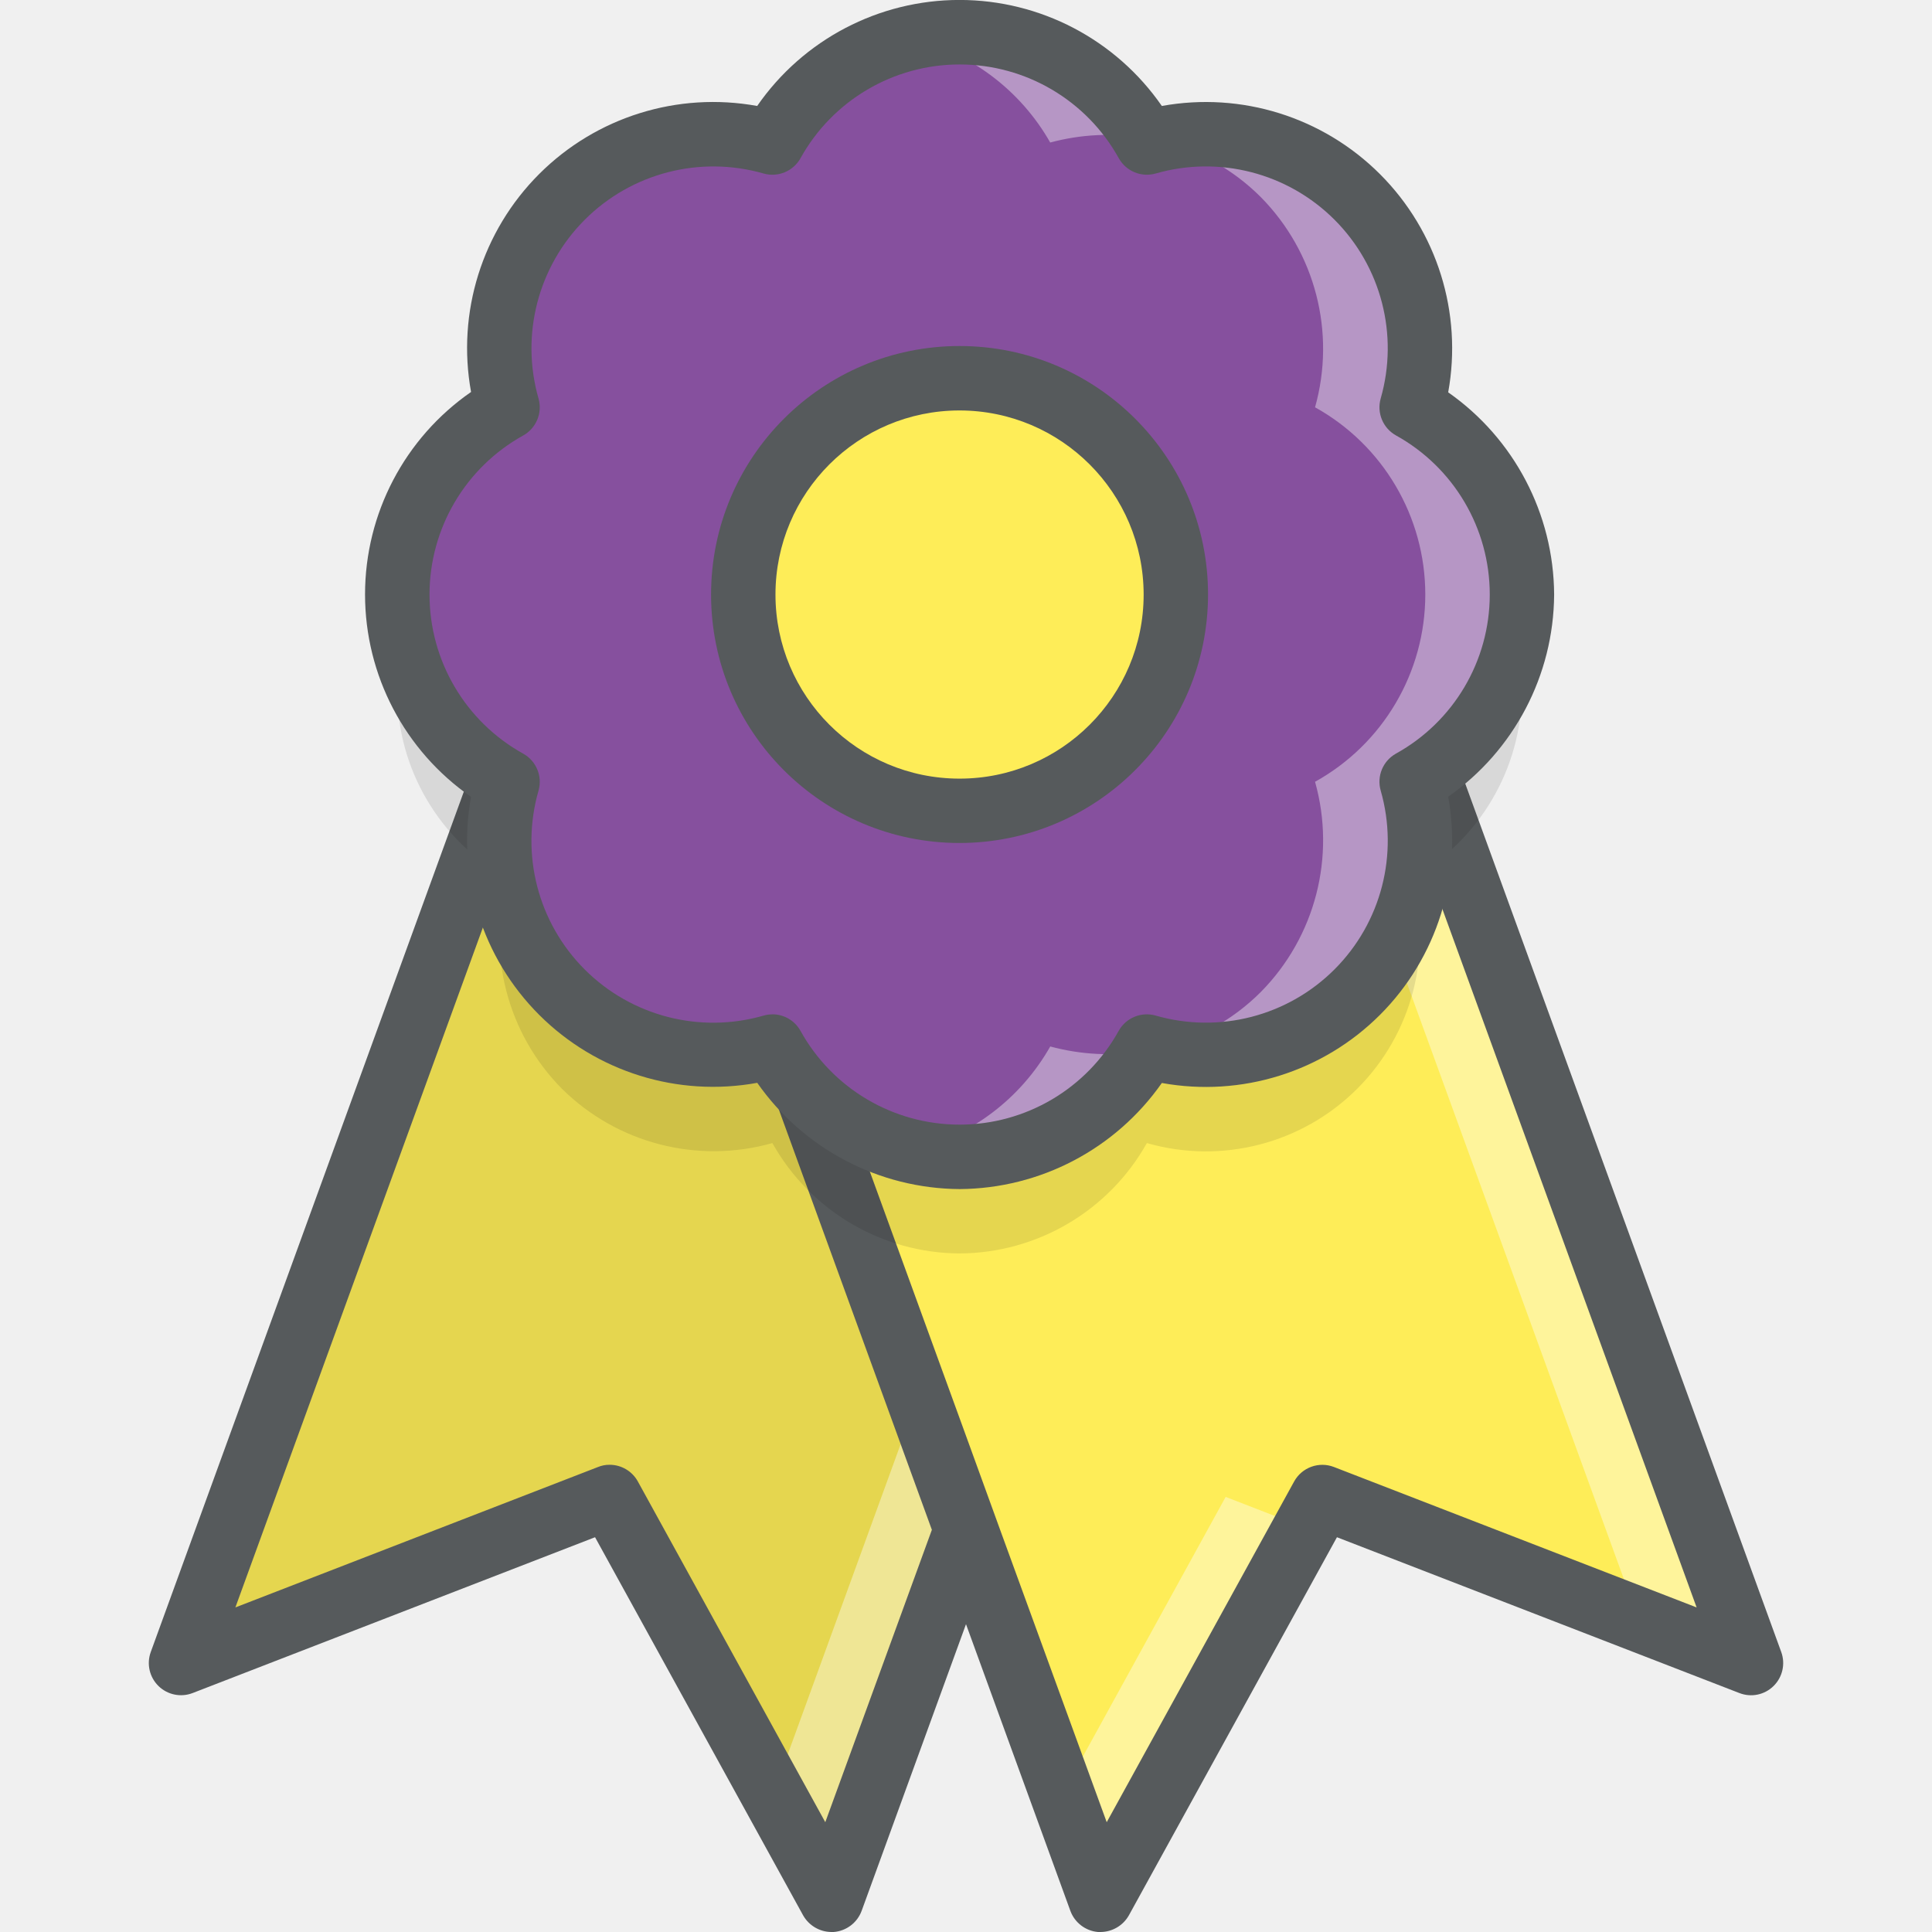
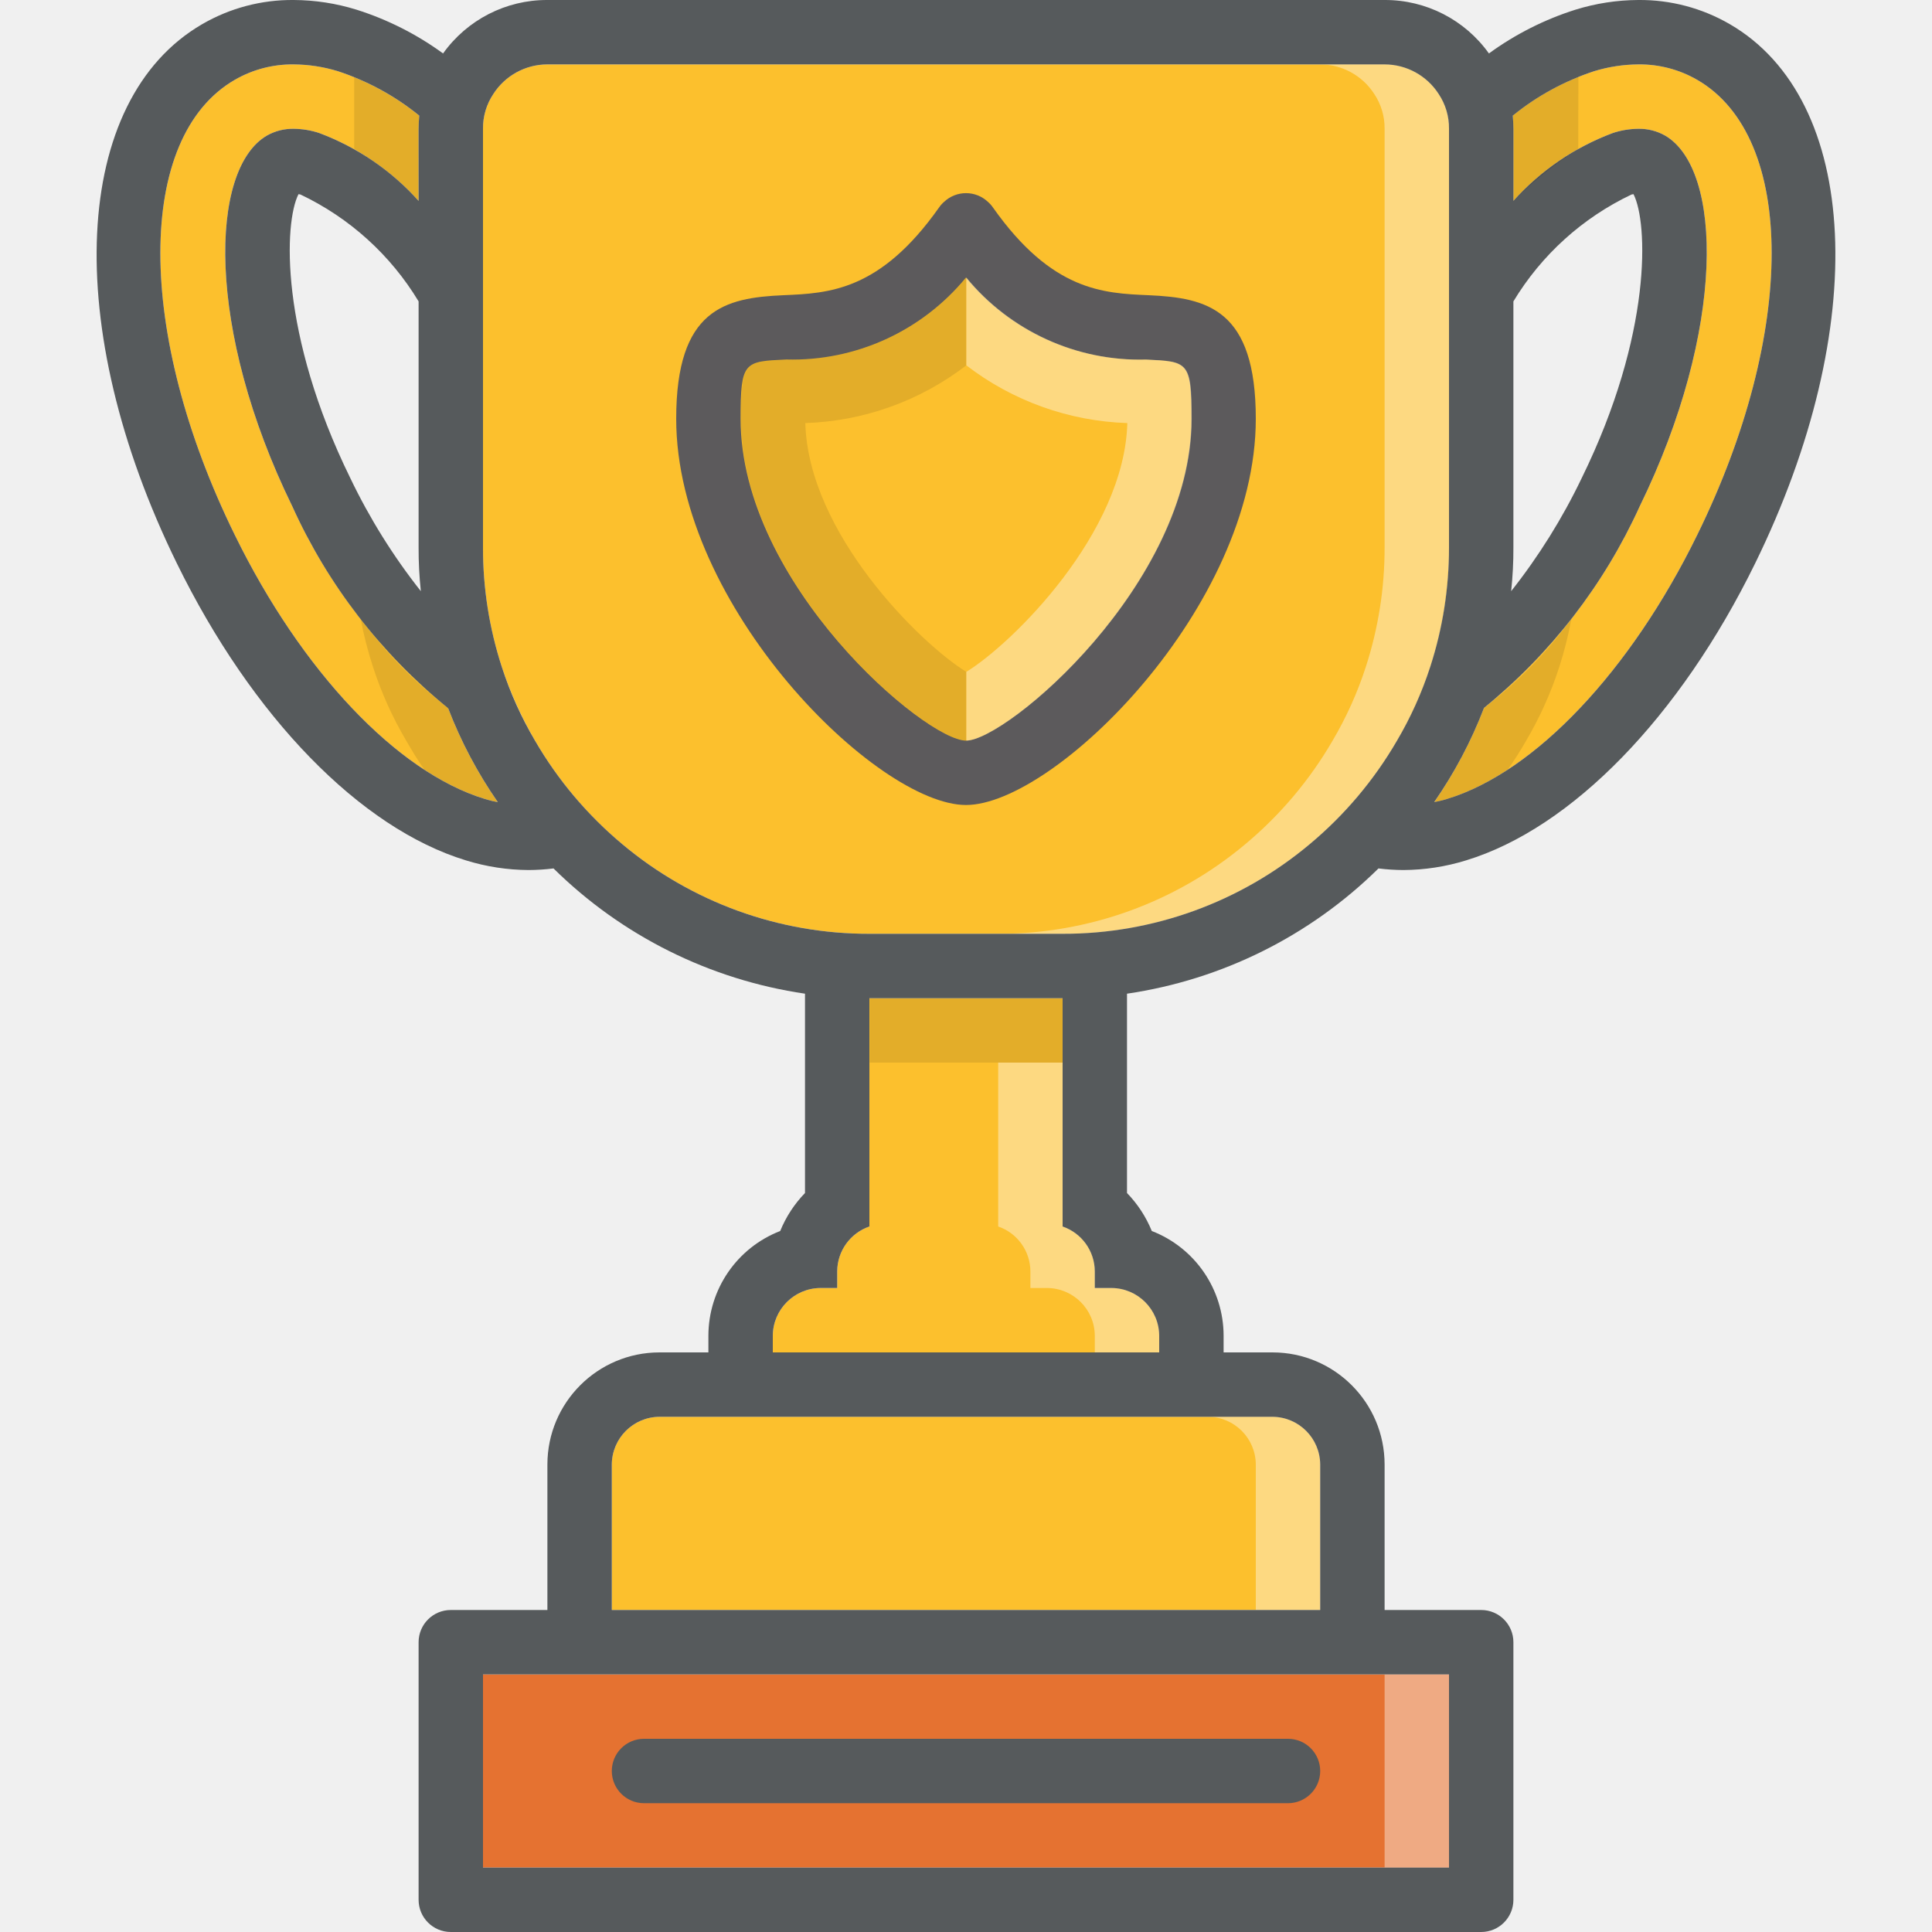
- <svg xmlns="http://www.w3.org/2000/svg" width="60" height="60" viewBox="0 0 60 60">
-   <path fill="#e5d64f" d="M19.404 13.777L5.62 51.647l13.315-5.16L25.818 59l13.785-37.87-20.2-7.353" />
-   <path fill="#fff" opacity=".4" d="M19.404 13.777l-.35.964 17.55 6.388-12.59 34.59L25.817 59l13.785-37.872-20.2-7.35" />
-   <path fill="#565a5c" d="M40.51 20.71a1.006 1.006 0 0 0-.57-.52l-7.02-2.55L30 16.57l-2.92 1.07L30 18.7l8.32 3.03L30 44.59l1.06 2.92 9.48-26.04a1 1 0 0 0-.03-.76z" />
-   <path fill="#feed58" d="M40.596 13.777l13.784 37.87-13.315-5.16L34.182 59 20.398 21.13l20.198-7.353" />
-   <path fill="#fff" opacity=".4" d="M50.887 50.295l3.493 1.353-9.855-28.22-1.367 5.633 7.73 21.235M38.064 46.488l-5.077 9.23L34.182 59l6.356-11.554-2.474-.958" />
-   <path fill="#565a5c" d="M30 16.57l-2.92 1.07L30 18.7l2.92-1.06z" />
-   <path fill="#565a5c" d="M55.08 52.36a.994.994 0 0 1-1.06.22l-12.5-4.84-6.46 11.74a1.018 1.018 0 0 1-.88.52h-.08a1.008 1.008 0 0 1-.86-.66L30 50.44l-3.24 8.9a1.01 1.01 0 0 1-.87.66h-.07a1.018 1.018 0 0 1-.88-.52l-6.46-11.74-12.5 4.84a1 1 0 0 1-1.3-1.27l13.78-37.87a1 1 0 0 1 .52-.57 1.026 1.026 0 0 1 .77-.03L30 16.57l-2.92 1.07L20 15.06 7.31 49.92l11.26-4.36a.922.922 0 0 1 .36-.07 1 1 0 0 1 .88.52l5.82 10.58 3.31-9.08-9.48-26.04a1 1 0 0 1 .6-1.28l7.02-2.55L30 18.7l-8.32 3.03L30 44.59l1.06 2.92 3.31 9.08 5.82-10.58a1 1 0 0 1 1.24-.45l11.26 4.36L40 15.06l-7.08 2.58L30 16.57l10.25-3.73a1.026 1.026 0 0 1 .77.03 1.04 1.04 0 0 1 .52.57l13.78 37.87a1 1 0 0 1-.24 1.05z" />
-   <path opacity=".1" d="M47.265 21.464a6.706 6.706 0 0 0-3.425-5.815 6.648 6.648 0 0 0-8.224-8.224A6.706 6.706 0 0 0 29.8 4a6.706 6.706 0 0 0-5.815 3.426 6.7 6.7 0 0 0-6.534 1.69 6.706 6.706 0 0 0-1.69 6.533 6.65 6.65 0 0 0 0 11.63 6.706 6.706 0 0 0 1.69 6.533 6.7 6.7 0 0 0 6.536 1.687 6.707 6.707 0 0 0 5.814 3.428 6.707 6.707 0 0 0 5.816-3.428 6.648 6.648 0 0 0 8.224-8.223 6.706 6.706 0 0 0 3.425-5.813z" />
-   <path fill="#86509e" d="M47.265 18.464a6.706 6.706 0 0 0-3.425-5.815 6.648 6.648 0 0 0-8.224-8.224A6.706 6.706 0 0 0 29.8 1a6.706 6.706 0 0 0-5.815 3.426 6.7 6.7 0 0 0-6.534 1.69 6.706 6.706 0 0 0-1.69 6.533 6.65 6.65 0 0 0 0 11.63 6.706 6.706 0 0 0 1.69 6.533 6.7 6.7 0 0 0 6.536 1.687 6.707 6.707 0 0 0 5.814 3.428 6.707 6.707 0 0 0 5.816-3.428 6.648 6.648 0 0 0 8.224-8.223 6.706 6.706 0 0 0 3.425-5.813z" />
-   <path fill="#fff" opacity=".4" d="M32.616 4.426a6.866 6.866 0 0 1 2.9-.146A6.69 6.69 0 0 0 29.8 1a6.548 6.548 0 0 0-1.5.187 6.76 6.76 0 0 1 4.316 3.24zM32.616 32.5a6.762 6.762 0 0 1-4.316 3.242 6.548 6.548 0 0 0 1.5.187 6.69 6.69 0 0 0 5.72-3.28 6.878 6.878 0 0 1-2.904-.15zM47.265 18.464a6.706 6.706 0 0 0-3.425-5.815 6.63 6.63 0 0 0-7.89-8.293 6.558 6.558 0 0 1 3.2 1.76 6.706 6.706 0 0 1 1.69 6.533 6.65 6.65 0 0 1 0 11.63 6.706 6.706 0 0 1-1.69 6.534 6.568 6.568 0 0 1-3.2 1.76 6.63 6.63 0 0 0 7.89-8.294 6.706 6.706 0 0 0 3.425-5.816z" />
-   <circle fill="#d3e057" cx="29.801" cy="18.464" r="6.717" />
-   <path class="cls-10" d="M29.8 11.747a6.718 6.718 0 0 0-1.5.174 6.71 6.71 0 0 1 0 13.087 6.715 6.715 0 1 0 1.5-13.26z" />
-   <circle fill="#feed58" cx="29.801" cy="18.464" r="6.717" />
-   <path fill="#565a5c" d="M29.8 26.18a7.717 7.717 0 1 1 7.717-7.716A7.726 7.726 0 0 1 29.8 26.18zm0-13.433a5.717 5.717 0 1 0 5.717 5.717 5.723 5.723 0 0 0-5.717-5.717z" />
-   <path fill="#565a5c" d="M29.805 36.928a7.73 7.73 0 0 1-6.288-3.3 7.638 7.638 0 0 1-8.888-8.88 7.65 7.65 0 0 1 0-12.575 7.64 7.64 0 0 1 8.886-8.882 7.642 7.642 0 0 1 12.567 0 7.65 7.65 0 0 1 8.893 8.893 7.718 7.718 0 0 1 3.29 6.276v.01a7.723 7.723 0 0 1-3.29 6.273 7.648 7.648 0 0 1-8.893 8.89 7.726 7.726 0 0 1-6.278 3.295zm-5.82-5.428a1 1 0 0 1 .873.51 5.647 5.647 0 0 0 9.886 0 1 1 0 0 1 1.147-.47 5.648 5.648 0 0 0 6.988-6.987 1 1 0 0 1 .472-1.148 5.647 5.647 0 0 0 0-9.884 1 1 0 0 1-.472-1.147 5.648 5.648 0 0 0-6.987-6.986 1 1 0 0 1-1.146-.472 5.65 5.65 0 0 0-9.887 0 1 1 0 0 1-1.144.473 5.65 5.65 0 0 0-6.99 6.99 1 1 0 0 1-.478 1.146 5.65 5.65 0 0 0 0 9.88 1 1 0 0 1 .478 1.147 5.646 5.646 0 0 0 6.99 6.988 1 1 0 0 1 .273-.038z" />
+ <svg xmlns="http://www.w3.org/2000/svg" width="60" height="60" data-name="Layer 2" viewBox="0 0 60 60">
+   <path fill="#e57231" d="M45 52H15v6h30z" />
+   <path fill="#fcc02d" d="M13.92 22v-.01a17.267 17.267 0 0 1-4.84-6.26C6.39 10.23 6.5 5.25 8.29 4.21A1.626 1.626 0 0 1 9.12 4a2.6 2.6 0 0 1 .79.13A7.83 7.83 0 0 1 13 6.24V4c0-.14.01-.27.02-.41a7.944 7.944 0 0 0-2.53-1.38A4.807 4.807 0 0 0 9.12 2a3.573 3.573 0 0 0-1.83.48c-3.08 1.78-3.08 7.86 0 14.13 2.07 4.23 5.04 7.37 7.76 8.2a3.056 3.056 0 0 0 .41.1A13.732 13.732 0 0 1 13.92 22zm20.6 18H34v-.52a1.48 1.48 0 0 0-1-1.39V31h-6v7.09a1.48 1.48 0 0 0-1 1.39V40h-.52A1.49 1.49 0 0 0 24 41.48V42h12v-.52A1.49 1.49 0 0 0 34.52 40zM41 45.48A1.49 1.49 0 0 0 39.52 44H20.48A1.49 1.49 0 0 0 19 45.48V50h22zm3.68-42.56A2 2 0 0 0 43 2H17a2 2 0 0 0-1.68.92A1.906 1.906 0 0 0 15 4v13a11.94 11.94 0 0 0 .58 3.7 12.18 12.18 0 0 0 2.26 4.04 11.57 11.57 0 0 0 1.49 1.48A11.9 11.9 0 0 0 27 29h6a11.9 11.9 0 0 0 7.67-2.78 12.1 12.1 0 0 0 2.71-3.21 11.425 11.425 0 0 0 1.04-2.31A11.94 11.94 0 0 0 45 17V4a1.906 1.906 0 0 0-.32-1.08zm8.03-.44A3.573 3.573 0 0 0 50.88 2a4.807 4.807 0 0 0-1.37.21 7.944 7.944 0 0 0-2.53 1.38c.01.14.02.27.02.41v2.24a7.83 7.83 0 0 1 3.09-2.11 2.6 2.6 0 0 1 .79-.13 1.626 1.626 0 0 1 .83.21c1.79 1.04 1.9 6.02-.79 11.52a17.267 17.267 0 0 1-4.84 6.26V22a13.732 13.732 0 0 1-1.54 2.91 3.056 3.056 0 0 0 .41-.1c2.72-.83 5.69-3.97 7.76-8.2 3.08-6.27 3.08-12.35 0-14.13z" />
+   <path opacity=".4" fill="#fff" d="M33 37.05v1.04a1.48 1.48 0 0 1 1 1.39V40h.52A1.49 1.49 0 0 1 36 41.48V42h-2v-.52A1.49 1.49 0 0 0 32.52 40H32v-.52a1.48 1.48 0 0 0-1-1.39V33h2zM44.68 2.92A1.906 1.906 0 0 1 45 4v13c0 .386-.025.763-.06 1.14a11.847 11.847 0 0 1-.52 2.56 12.18 12.18 0 0 1-2.26 4.04 11.57 11.57 0 0 1-1.49 1.48A11.9 11.9 0 0 1 33 29h-2a11.9 11.9 0 0 0 7.67-2.78 12.1 12.1 0 0 0 2.71-3.21 11.425 11.425 0 0 0 1.04-2.31A11.94 11.94 0 0 0 43 17V4a1.906 1.906 0 0 0-.32-1.08A2 2 0 0 0 41 2h2a2 2 0 0 1 1.68.92zM39 45.48A1.49 1.49 0 0 0 37.52 44h2A1.49 1.49 0 0 1 41 45.48V50h-2zM43 52h2v6h-2z" />
+   <path opacity=".1" d="M11 4.62a9.957 9.957 0 0 1 2 1.62s.01-2.51.02-2.65L13 3.575a8.586 8.586 0 0 0-2-1.183zM15.46 24.91A13.732 13.732 0 0 1 13.92 22v-.01a13.42 13.42 0 0 1-2.72-2.778 11.8 11.8 0 0 0 .38 1.488 11.425 11.425 0 0 0 1.04 2.31c.174.3.362.613.565.9a7.234 7.234 0 0 0 1.865.9 3.056 3.056 0 0 0 .41.1z" />
+   <path fill="#565a5c" d="M53.72.75A5.558 5.558 0 0 0 50.88 0a6.7 6.7 0 0 0-1.95.3 9.345 9.345 0 0 0-2.69 1.36A3.96 3.96 0 0 0 43 0H17a3.96 3.96 0 0 0-3.24 1.66A9.345 9.345 0 0 0 11.07.3 6.7 6.7 0 0 0 9.12 0a5.558 5.558 0 0 0-2.84.75c-4.05 2.35-4.39 9.39-.79 16.74 2.34 4.78 5.7 8.23 8.98 9.23a6.7 6.7 0 0 0 1.95.3 6.49 6.49 0 0 0 .77-.05A14.02 14.02 0 0 0 25 30.86v6.19a3.7 3.7 0 0 0-.77 1.18A3.49 3.49 0 0 0 22 41.48V42h-1.52A3.483 3.483 0 0 0 17 45.48V50h-3a1 1 0 0 0-1 1v8a1 1 0 0 0 1 1h32a1 1 0 0 0 1-1v-8a1 1 0 0 0-1-1h-3v-4.52A3.483 3.483 0 0 0 39.52 42H38v-.52a3.49 3.49 0 0 0-2.23-3.25 3.7 3.7 0 0 0-.77-1.18v-6.19a14.02 14.02 0 0 0 7.81-3.89 6.49 6.49 0 0 0 .77.05 6.7 6.7 0 0 0 1.95-.3c3.28-1 6.64-4.45 8.98-9.23 3.6-7.35 3.26-14.39-.79-16.74zM13.07 18.36a18.677 18.677 0 0 1-2.19-3.51c-2.2-4.48-2.06-7.94-1.61-8.82.02 0 .04.01.06.01A8.584 8.584 0 0 1 13 9.36V17a12.266 12.266 0 0 0 .07 1.36zm1.98 6.45c-2.72-.83-5.69-3.97-7.76-8.2-3.08-6.27-3.08-12.35 0-14.13A3.573 3.573 0 0 1 9.12 2a4.807 4.807 0 0 1 1.37.21 7.944 7.944 0 0 1 2.53 1.38c-.01.14-.02.27-.02.41v2.24a7.83 7.83 0 0 0-3.09-2.11A2.6 2.6 0 0 0 9.12 4a1.626 1.626 0 0 0-.83.21c-1.79 1.04-1.9 6.02.79 11.52a17.2 17.2 0 0 0 4.82 6.25l.02.02a13.732 13.732 0 0 0 1.54 2.91 3.056 3.056 0 0 1-.41-.1zM45 52v6H15v-6zm-5.48-8A1.49 1.49 0 0 1 41 45.48V50H19v-4.52A1.49 1.49 0 0 1 20.48 44zM36 41.48V42H24v-.52A1.49 1.49 0 0 1 25.48 40H26v-.52a1.48 1.48 0 0 1 1-1.39V31h6v7.09a1.48 1.48 0 0 1 1 1.39V40h.52A1.49 1.49 0 0 1 36 41.48zm7.38-18.47a12.1 12.1 0 0 1-2.71 3.21A11.9 11.9 0 0 1 33 29h-6a11.9 11.9 0 0 1-7.67-2.78 12.1 12.1 0 0 1-2.71-3.21 11.425 11.425 0 0 1-1.04-2.31A11.94 11.94 0 0 1 15 17V4a1.906 1.906 0 0 1 .32-1.08A2 2 0 0 1 17 2h26a2 2 0 0 1 1.68.92A1.906 1.906 0 0 1 45 4v13a11.94 11.94 0 0 1-.58 3.7 11.425 11.425 0 0 1-1.04 2.31zm9.33-6.4c-2.07 4.23-5.04 7.37-7.76 8.2a3.056 3.056 0 0 1-.41.1A13.732 13.732 0 0 0 46.08 22v-.01a17.267 17.267 0 0 0 4.84-6.26c2.69-5.5 2.58-10.48.79-11.52a1.626 1.626 0 0 0-.83-.21 2.6 2.6 0 0 0-.79.13A7.83 7.83 0 0 0 47 6.24V4c0-.14-.01-.27-.02-.41a7.944 7.944 0 0 1 2.53-1.38A4.807 4.807 0 0 1 50.88 2a3.573 3.573 0 0 1 1.83.48c3.08 1.78 3.08 7.86 0 14.13zm-5.78 1.75A12.266 12.266 0 0 0 47 17V9.36a8.584 8.584 0 0 1 3.67-3.32c.02 0 .04-.01.06-.01.45.88.59 4.34-1.61 8.82a18.677 18.677 0 0 1-2.19 3.51z" />
+   <path opacity=".1" d="M27.01 31H33v2h-5.99zM49.014 4.628a11.823 11.823 0 0 0-2.02 1.626l-.014-2.68.038-.03a8.52 8.52 0 0 1 2-1.17zM44.54 24.922a13.854 13.854 0 0 0 1.54-2.932 13.337 13.337 0 0 0 2.72-2.767 11.8 11.8 0 0 1-.375 1.488 11.425 11.425 0 0 1-1.04 2.31q-.26.455-.565.886a7.48 7.48 0 0 1-1.865.915 3.056 3.056 0 0 1-.415.102z" />
+   <path fill="#5c5a5c" d="M35.67 9.168c-1.41-.06-3-.13-4.83-2.72a.935.935 0 0 0-.16-.18.992.992 0 0 0-1.36 0 .935.935 0 0 0-.16.18c-1.83 2.59-3.42 2.66-4.83 2.72-1.82.08-3.33.43-3.33 3.838C21 18.853 27.25 25 30 25s9-6.147 9-11.994c0-3.406-1.51-3.758-3.33-3.838zM30 23c-1.25 0-7-4.857-7-9.995 0-1.78.11-1.78 1.42-1.84A6.98 6.98 0 0 0 30 8.62a6.98 6.98 0 0 0 5.58 2.548c1.31.06 1.42.06 1.42 1.84C37 18.143 31.25 23 30 23z" />
+   <path opacity=".1" d="M24.43 11.166a6.98 6.98 0 0 0 5.58-2.55v2.73a8.664 8.664 0 0 1-5 1.793c.09 3.41 3.56 6.844 5 7.726V23c-1.25 0-7-4.857-7-9.995 0-1.78.11-1.78 1.42-1.84z" />
+   <path fill="#565a5c" d="M40 56H20a1 1 0 0 1 0-2h20a1 1 0 0 1 0 2z" />
+   <path opacity=".4" fill="#fff" d="M35.59 11.166a6.98 6.98 0 0 1-5.58-2.55v2.73a8.664 8.664 0 0 0 5 1.793c-.09 3.41-3.562 6.844-5 7.726V23c1.25 0 7-4.857 7-9.995 0-1.78-.11-1.78-1.42-1.84z" />
</svg>
